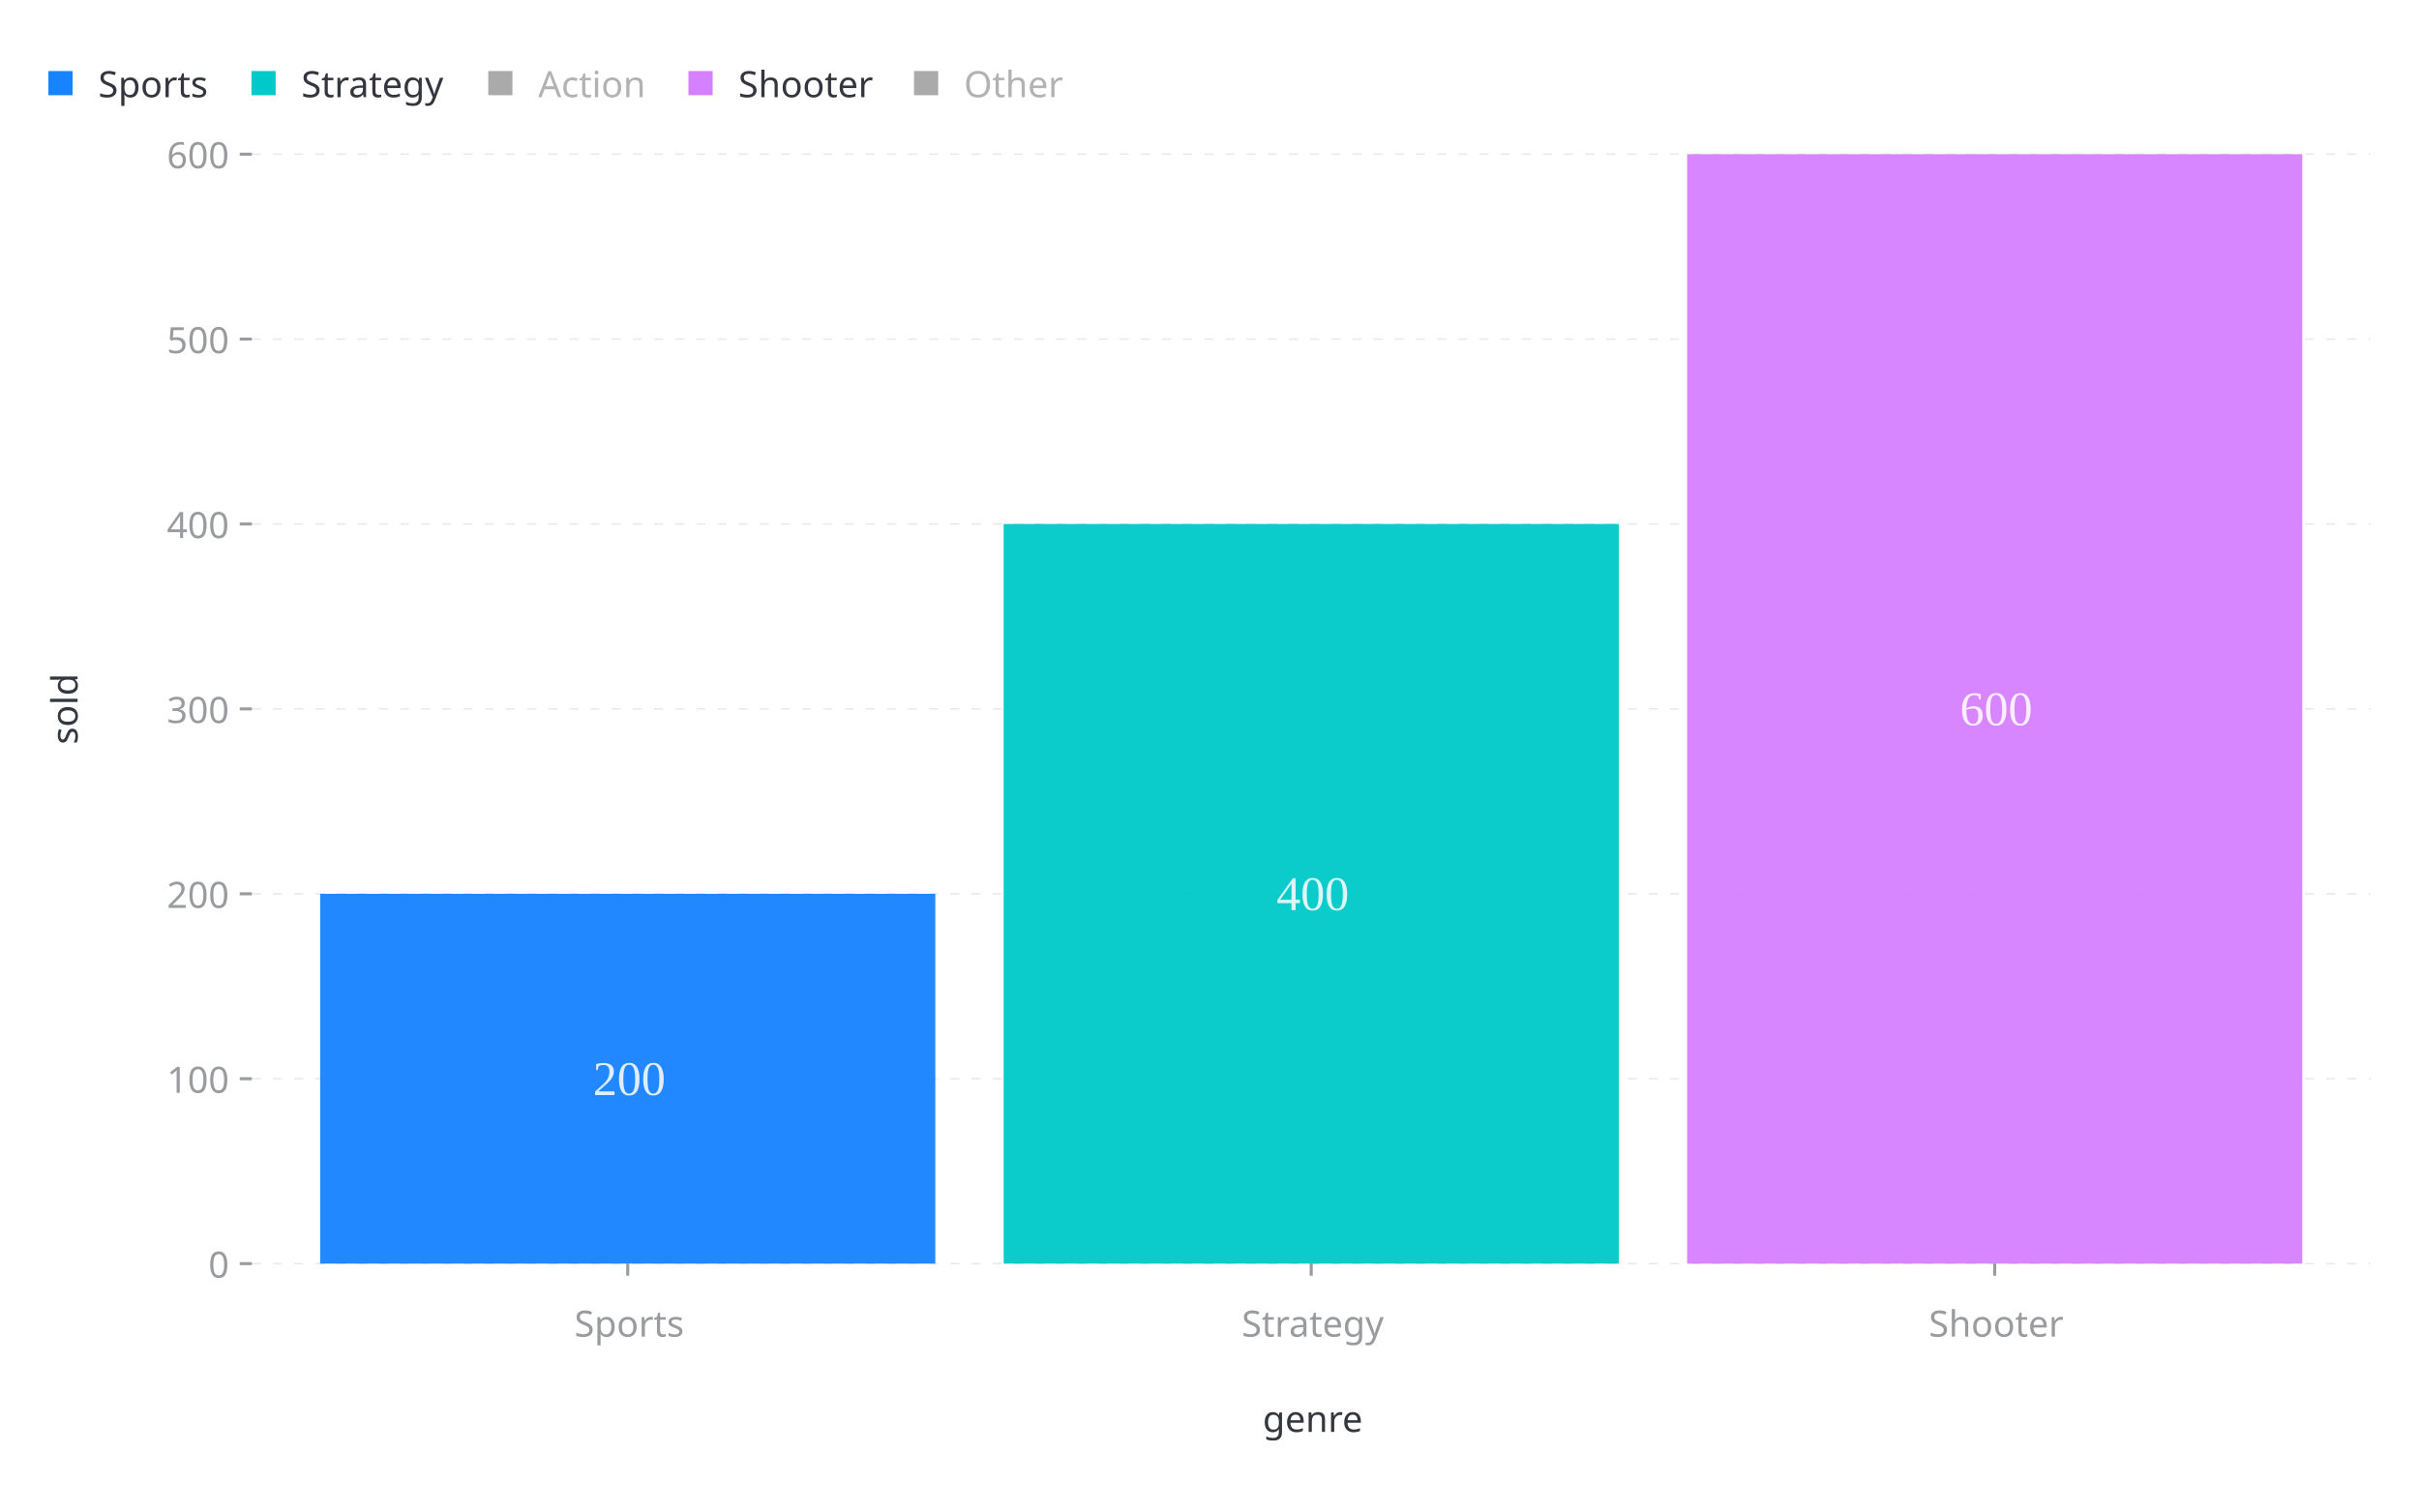
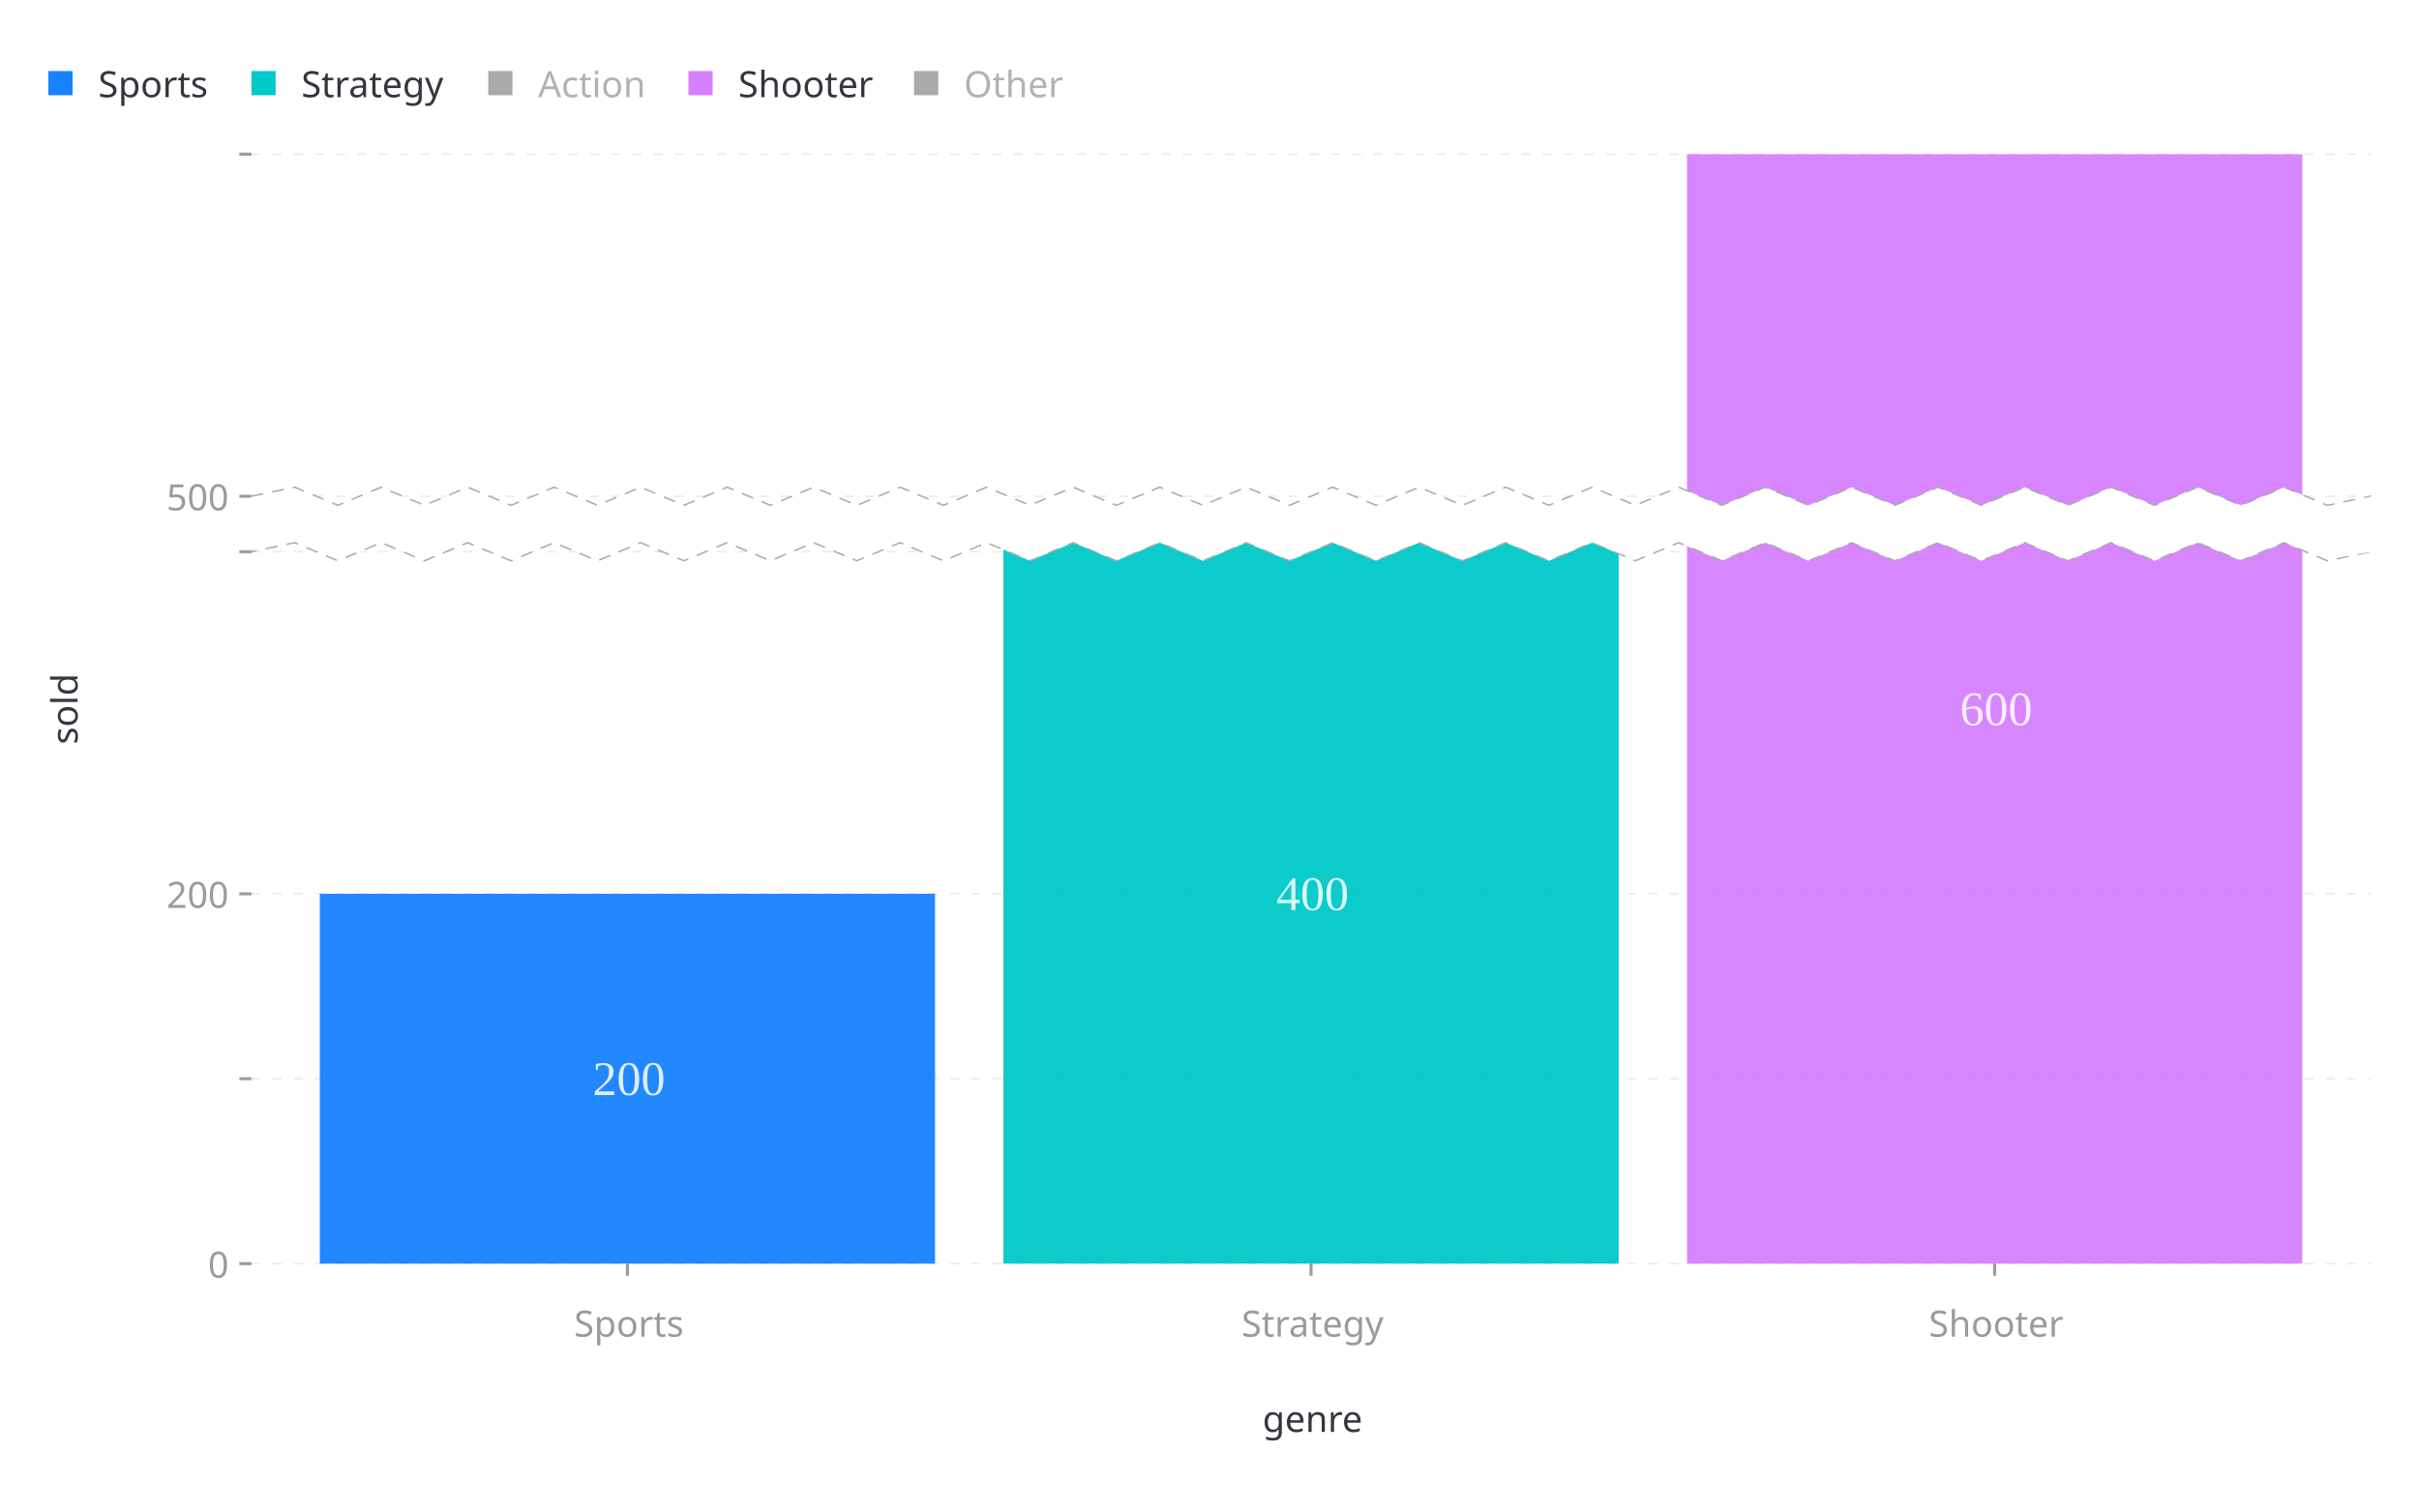
<svg xmlns="http://www.w3.org/2000/svg" width="800" height="500" color-interpolation-filters="sRGB" style="background: transparent;">
  <defs>
    <clipPath id="b" transform="matrix(1 0 0 1 -16 -16)">
      <use href="#a" transform="matrix(1 0 0 1 16 16)" />
    </clipPath>
  </defs>
  <g>
    <g fill="none">
      <g fill="none" class="view">
        <g>
          <path width="800" height="500" x="0" y="0" fill="rgba(0,0,0,0)" d="m0 0 800 0 0 500-800 0z" class="area" />
        </g>
        <g>
          <path width="768" height="468" x="16" y="16" fill="rgba(0,0,0,0)" d="m16 16 768 0 0 468-768 0z" class="area" />
        </g>
        <g>
-           <path width="700.72" height="367" x="83.28" y="51" fill="rgba(0,0,0,0)" d="m83.28 51 700.72 0 0 367-700.72 0z" class="area" />
+           <path width="700.84" height="367" x="83.16" y="51" fill="rgba(0,0,0,0)" d="m83.16 51 700.84 0 0 367-700.84 0z" class="area" />
        </g>
        <g>
-           <path width="700.72" height="367" x="83.28" y="51" fill="rgba(0,0,0,0)" d="m83.28 51 700.72 0 0 367-700.72 0z" class="area" />
+           <path width="700.84" height="367" x="83.16" y="51" fill="rgba(0,0,0,0)" d="m83.16 51 700.84 0 0 367-700.84 0z" class="area" />
        </g>
        <g fill="none" class="component">
          <g fill="none" transform="matrix(1 0 0 1 16 16)">
            <g fill="none" class="legend-category">
              <g fill="none" class="legend-title-group">
                <g fill="none" class="legend-title" />
              </g>
              <g fill="none" class="legend-items-group">
                <g fill="none" class="legend-items">
                  <g fill="none" class="items-navigator">
                    <g fill="none" class="navigator-content-group" clip-path="url(#b)">
                      <g fill="none" class="navigator-play-window">
                        <g fill="none" class="items-item-page">
                          <g fill="none" class="items-item">
                            <g fill="none" class="legend-category-item-background-group">
                              <g>
                                <path width="55.16" height="23" fill="rgba(0,0,0,0)" d="m0 0 55.16 0 0 23-55.16 0z" class="legend-category-item-background" visibility="visible" />
                              </g>
                            </g>
                            <g fill="none" class="legend-category-item-marker-group" transform="matrix(.5 0 0 .5 4 11.5)">
                              <g>
                                <path fill="rgba(23,131,255,1)" stroke-width="0" d="m-8-8 16 0 0 16-16 0Z" class="legend-category-item-marker" visibility="visible" />
                              </g>
                            </g>
                            <g fill="none" class="legend-category-item-label-group" transform="matrix(1 0 0 1 16 11.5)">
                              <g>
                                <text fill="rgba(29,33,41,1)" fill-opacity=".9" stroke-width="1" class="legend-category-item-label" dominant-baseline="central" dx=".5" dy="0" font-family="sans-serif" font-size="12" font-style="normal" font-variant="normal" font-weight="normal" paint-order="stroke" style="transform:translate(0px, 0px);" text-anchor="left" visibility="visible">Sports</text>
                              </g>
                            </g>
                            <g fill="none" class="legend-category-item-value-group" />
                          </g>
                          <g fill="none" class="items-item" transform="matrix(1 0 0 1 67.16 0)">
                            <g fill="none" class="legend-category-item-background-group">
                              <g>
                                <path width="66.32" height="23" fill="rgba(0,0,0,0)" d="m0 0 66.32 0 0 23-66.32 0z" class="legend-category-item-background" visibility="visible" />
                              </g>
                            </g>
                            <g fill="none" class="legend-category-item-marker-group" transform="matrix(.5 0 0 .5 4 11.5)">
                              <g>
                                <path fill="rgba(0,201,201,1)" stroke-width="0" d="m-8-8 16 0 0 16-16 0Z" class="legend-category-item-marker" visibility="visible" />
                              </g>
                            </g>
                            <g fill="none" class="legend-category-item-label-group" transform="matrix(1 0 0 1 16 11.5)">
                              <g>
                                <text fill="rgba(29,33,41,1)" fill-opacity=".9" stroke-width="1" class="legend-category-item-label" dominant-baseline="central" dx=".5" dy="0" font-family="sans-serif" font-size="12" font-style="normal" font-variant="normal" font-weight="normal" paint-order="stroke" style="transform:translate(0px, 0px);" text-anchor="left" visibility="visible">Strategy</text>
                              </g>
                            </g>
                            <g fill="none" class="legend-category-item-value-group" />
                          </g>
                          <g fill="none" class="items-item" transform="matrix(1 0 0 1 145.48 0)">
                            <g fill="none" class="legend-category-item-background-group">
                              <g>
                                <path width="54.2" height="23" fill="rgba(0,0,0,0)" d="m0 0 54.2 0 0 23-54.2 0z" class="legend-category-item-background" visibility="visible" />
                              </g>
                            </g>
                            <g fill="none" class="legend-category-item-marker-group" transform="matrix(.5 0 0 .5 4 11.5)">
                              <g>
                                <path fill="rgba(170,170,170,1)" stroke="rgba(170,170,170,1)" stroke-width="0" d="m-8-8 16 0 0 16-16 0Z" class="legend-category-item-marker" visibility="visible" />
                              </g>
                            </g>
                            <g fill="none" class="legend-category-item-label-group" transform="matrix(1 0 0 1 16 11.5)">
                              <g>
                                <text fill="rgba(170,170,170,1)" fill-opacity=".9" stroke-width="1" class="legend-category-item-label" dominant-baseline="central" dx=".5" dy="0" font-family="sans-serif" font-size="12" font-style="normal" font-variant="normal" font-weight="normal" paint-order="stroke" style="transform:translate(0px, 0px);" text-anchor="left" visibility="visible">Action</text>
                              </g>
                            </g>
                            <g fill="none" class="legend-category-item-value-group" />
                          </g>
                          <g fill="none" class="items-item" transform="matrix(1 0 0 1 211.68 0)">
                            <g fill="none" class="legend-category-item-background-group">
                              <g>
                                <path width="62.6" height="23" fill="rgba(0,0,0,0)" d="m0 0 62.6 0 0 23-62.6 0z" class="legend-category-item-background" visibility="visible" />
                              </g>
                            </g>
                            <g fill="none" class="legend-category-item-marker-group" transform="matrix(.5 0 0 .5 4 11.5)">
                              <g>
                                <path fill="rgba(213,128,255,1)" stroke-width="0" d="m-8-8 16 0 0 16-16 0Z" class="legend-category-item-marker" visibility="visible" />
                              </g>
                            </g>
                            <g fill="none" class="legend-category-item-label-group" transform="matrix(1 0 0 1 16 11.5)">
                              <g>
                                <text fill="rgba(29,33,41,1)" fill-opacity=".9" stroke-width="1" class="legend-category-item-label" dominant-baseline="central" dx=".5" dy="0" font-family="sans-serif" font-size="12" font-style="normal" font-variant="normal" font-weight="normal" paint-order="stroke" style="transform:translate(0px, 0px);" text-anchor="left" visibility="visible">Shooter</text>
                              </g>
                            </g>
                            <g fill="none" class="legend-category-item-value-group" />
                          </g>
                          <g fill="none" class="items-item" transform="matrix(1 0 0 1 286.28 0)">
                            <g fill="none" class="legend-category-item-background-group">
                              <g>
                                <path width="49.76" height="23" fill="rgba(0,0,0,0)" d="m0 0 49.76 0 0 23-49.76 0z" class="legend-category-item-background" visibility="visible" />
                              </g>
                            </g>
                            <g fill="none" class="legend-category-item-marker-group" transform="matrix(.5 0 0 .5 4 11.5)">
                              <g>
                                <path fill="rgba(170,170,170,1)" stroke="rgba(170,170,170,1)" stroke-width="0" d="m-8-8 16 0 0 16-16 0Z" class="legend-category-item-marker" visibility="visible" />
                              </g>
                            </g>
                            <g fill="none" class="legend-category-item-label-group" transform="matrix(1 0 0 1 16 11.5)">
                              <g>
                                <text fill="rgba(170,170,170,1)" fill-opacity=".9" stroke-width="1" class="legend-category-item-label" dominant-baseline="central" dx=".5" dy="0" font-family="sans-serif" font-size="12" font-style="normal" font-variant="normal" font-weight="normal" paint-order="stroke" style="transform:translate(0px, 0px);" text-anchor="left" visibility="visible">Other</text>
                              </g>
                            </g>
                            <g fill="none" class="legend-category-item-value-group" />
                          </g>
                        </g>
                      </g>
                    </g>
                    <g fill="none" class="navigator-controller" />
                    <g>
                      <path id="a" width="336.04" height="23" fill="none" d="m0 0 336.04 0 0 23-336.04 0z" class="navigator-clip-path" />
                    </g>
                  </g>
                </g>
              </g>
            </g>
          </g>
        </g>
        <g fill="none" class="component">
          <g fill="none" class="axis">
            <g fill="none" class="axis-grid-group" />
            <g fill="none" class="axis-main-group">
              <g fill="none" class="axis-line-group">
                <g>
-                   <line x1="83.28" x2="784" y1="418" y2="418" fill="none" stroke="rgba(29,33,41,1)" stroke-opacity=".45" stroke-width=".5" class="axis-line axis-line" opacity="0" />
+                   <line x1="83.16" x2="784" y1="418" y2="418" fill="none" stroke="rgba(29,33,41,1)" stroke-opacity=".45" stroke-width=".5" class="axis-line axis-line" opacity="0" />
                </g>
              </g>
              <g fill="none" class="axis-tick-group">
-                 <g fill="none" class="axis-tick" transform="matrix(1 0 0 1 207.6013 418)">
+                 <g fill="none" class="axis-tick" transform="matrix(1 0 0 1 207.5026 418)">
                  <g>
                    <line x1="0" x2="0" y1="0" y2="4" fill="none" stroke="rgba(29,33,41,1)" stroke-width="1" class="axis-tick-item" opacity=".45" />
                  </g>
                </g>
-                 <g fill="none" class="axis-tick" transform="matrix(1 0 0 1 433.64 418)">
+                 <g fill="none" class="axis-tick" transform="matrix(1 0 0 1 433.58 418)">
                  <g>
                    <line x1="0" x2="0" y1="0" y2="4" fill="none" stroke="rgba(29,33,41,1)" stroke-width="1" class="axis-tick-item" opacity=".45" />
                  </g>
                </g>
-                 <g fill="none" class="axis-tick" transform="matrix(1 0 0 1 659.6787 418)">
+                 <g fill="none" class="axis-tick" transform="matrix(1 0 0 1 659.6574 418)">
                  <g>
                    <line x1="0" x2="0" y1="0" y2="4" fill="none" stroke="rgba(29,33,41,1)" stroke-width="1" class="axis-tick-item" opacity=".45" />
                  </g>
                </g>
              </g>
              <g fill="none" class="axis-label-group">
-                 <g fill="none" class="axis-label" transform="matrix(1 0 0 1 207.6013 426)">
+                 <g fill="none" class="axis-label" transform="matrix(1 0 0 1 207.5026 426)">
                  <g>
                    <text fill="rgba(29,33,41,1)" stroke-width="1" class="axis-label-item" dominant-baseline="central" dx=".5" dy="11.5" font-family="sans-serif" font-size="12" font-style="normal" font-variant="normal" font-weight="normal" opacity=".45" paint-order="stroke" style="transform:translate(0px, 0px);" text-anchor="middle" visibility="visible">Sports</text>
                  </g>
                </g>
-                 <g fill="none" class="axis-label" transform="matrix(1 0 0 1 433.64 426)">
+                 <g fill="none" class="axis-label" transform="matrix(1 0 0 1 433.58 426)">
                  <g>
                    <text fill="rgba(29,33,41,1)" stroke-width="1" class="axis-label-item" dominant-baseline="central" dx=".5" dy="11.5" font-family="sans-serif" font-size="12" font-style="normal" font-variant="normal" font-weight="normal" opacity=".45" paint-order="stroke" style="transform:translate(0px, 0px);" text-anchor="middle" visibility="visible">Strategy</text>
                  </g>
                </g>
-                 <g fill="none" class="axis-label" transform="matrix(1 0 0 1 659.6787 426)">
+                 <g fill="none" class="axis-label" transform="matrix(1 0 0 1 659.6574 426)">
                  <g>
                    <text fill="rgba(29,33,41,1)" stroke-width="1" class="axis-label-item" dominant-baseline="central" dx=".5" dy="11.5" font-family="sans-serif" font-size="12" font-style="normal" font-variant="normal" font-weight="normal" opacity=".45" paint-order="stroke" style="transform:translate(0px, 0px);" text-anchor="middle" visibility="visible">Shooter</text>
                  </g>
                </g>
              </g>
            </g>
-             <g fill="none" class="axis-title-group" transform="matrix(1 0 0 1 433.64 472.5)">
+             <g fill="none" class="axis-title-group" transform="matrix(1 0 0 1 433.58 472.5)">
              <g transform="matrix(1 0 0 1 0 8)">
                <text fill="rgba(29,33,41,1)" stroke-width="1" class="axis-title" dominant-baseline="central" dx=".5" dy="-11.5" font-family="sans-serif" font-size="12" font-style="normal" font-variant="normal" font-weight="normal" opacity=".9" paint-order="stroke" style="transform:translate(0px, 0px);" text-anchor="middle">genre</text>
              </g>
            </g>
          </g>
        </g>
        <g fill="none" class="component">
          <g fill="none" class="axis">
            <g fill="none" class="axis-grid-group">
              <g fill="none" class="axis-grid">
                <g fill="none" class="grid-line-group">
                  <g>
-                     <path fill="none" stroke="rgba(29,33,41,1)" stroke-dasharray="3,4" stroke-opacity=".1" stroke-width=".5" d="m83.28 418 700.72 0" class="grid-line" />
-                   </g>
-                   <g>
-                     <path fill="none" stroke="rgba(29,33,41,1)" stroke-dasharray="3,4" stroke-opacity=".1" stroke-width=".5" d="m83.28 356.833 700.72 0" class="grid-line" />
-                   </g>
-                   <g>
-                     <path fill="none" stroke="rgba(29,33,41,1)" stroke-dasharray="3,4" stroke-opacity=".1" stroke-width=".5" d="m83.28 295.667 700.72 0" class="grid-line" />
-                   </g>
-                   <g>
-                     <path fill="none" stroke="rgba(29,33,41,1)" stroke-dasharray="3,4" stroke-opacity=".1" stroke-width=".5" d="m83.28 234.5 700.72 0" class="grid-line" />
-                   </g>
-                   <g>
-                     <path fill="none" stroke="rgba(29,33,41,1)" stroke-dasharray="3,4" stroke-opacity=".1" stroke-width=".5" d="m83.28 173.333 700.72 0" class="grid-line" />
-                   </g>
-                   <g>
-                     <path fill="none" stroke="rgba(29,33,41,1)" stroke-dasharray="3,4" stroke-opacity=".1" stroke-width=".5" d="m83.28 112.167 700.72 0" class="grid-line" />
-                   </g>
-                   <g>
-                     <path fill="none" stroke="rgba(29,33,41,1)" stroke-dasharray="3,4" stroke-opacity=".1" stroke-width=".5" d="m83.28 51 700.72 0" class="grid-line" />
+                     <path fill="none" stroke="rgba(29,33,41,1)" stroke-dasharray="3,4" stroke-opacity=".1" stroke-width=".5" d="m83.16 418 700.84 0" class="grid-line" />
+                   </g>
+                   <g>
+                     <path fill="none" stroke="rgba(29,33,41,1)" stroke-dasharray="3,4" stroke-opacity=".1" stroke-width=".5" d="m83.16 356.833 700.84 0" class="grid-line" />
+                   </g>
+                   <g>
+                     <path fill="none" stroke="rgba(29,33,41,1)" stroke-dasharray="3,4" stroke-opacity=".1" stroke-width=".5" d="m83.16 295.667 700.84 0" class="grid-line" />
+                   </g>
+                   <g>
+                     <path fill="none" stroke="rgba(29,33,41,1)" stroke-dasharray="3,4" stroke-opacity=".1" stroke-width=".5" d="m83.16 182.508 700.84 0" class="grid-line" />
+                   </g>
+                   <g>
+                     <path fill="none" stroke="rgba(29,33,41,1)" stroke-dasharray="3,4" stroke-opacity=".1" stroke-width=".5" d="m83.16 164.158 700.84 0" class="grid-line" />
+                   </g>
+                   <g>
+                     <path fill="none" stroke="rgba(29,33,41,1)" stroke-dasharray="3,4" stroke-opacity=".1" stroke-width=".5" d="m83.16 51 700.84 0" class="grid-line" />
                  </g>
                </g>
                <g fill="none" class="grid-region-group" />
              </g>
            </g>
            <g fill="none" class="axis-main-group">
              <g fill="none" class="axis-line-group">
                <g>
-                   <line x1="83.28" x2="83.28" y1="418" y2="51" fill="none" stroke="rgba(29,33,41,1)" stroke-opacity=".45" stroke-width=".5" class="axis-line axis-line" opacity="0" />
+                   <line x1="83.16" x2="83.16" y1="418" y2="51" fill="none" stroke="rgba(29,33,41,1)" stroke-opacity=".45" stroke-width=".5" class="axis-line axis-line" opacity="0" />
                </g>
              </g>
              <g fill="none" class="axis-tick-group">
-                 <g fill="none" class="axis-tick" transform="matrix(1 0 0 1 83.28 418)">
-                   <g>
-                     <line x1="0" x2="-4" y1="0" y2="0" fill="none" stroke="rgba(29,33,41,1)" stroke-width="1" class="axis-tick-item" opacity=".45" />
-                   </g>
-                 </g>
-                 <g fill="none" class="axis-tick" transform="matrix(1 0 0 1 83.28 356.8333)">
-                   <g>
-                     <line x1="0" x2="-4" y1="0" y2="0" fill="none" stroke="rgba(29,33,41,1)" stroke-width="1" class="axis-tick-item" opacity=".45" />
-                   </g>
-                 </g>
-                 <g fill="none" class="axis-tick" transform="matrix(1 0 0 1 83.28 295.6667)">
-                   <g>
-                     <line x1="0" x2="-4" y1="0" y2="0" fill="none" stroke="rgba(29,33,41,1)" stroke-width="1" class="axis-tick-item" opacity=".45" />
-                   </g>
-                 </g>
-                 <g fill="none" class="axis-tick" transform="matrix(1 0 0 1 83.28 234.5)">
-                   <g>
-                     <line x1="0" x2="-4" y1="0" y2="0" fill="none" stroke="rgba(29,33,41,1)" stroke-width="1" class="axis-tick-item" opacity=".45" />
-                   </g>
-                 </g>
-                 <g fill="none" class="axis-tick" transform="matrix(1 0 0 1 83.28 173.3333)">
-                   <g>
-                     <line x1="0" x2="-4" y1="0" y2="0" fill="none" stroke="rgba(29,33,41,1)" stroke-width="1" class="axis-tick-item" opacity=".45" />
-                   </g>
-                 </g>
-                 <g fill="none" class="axis-tick" transform="matrix(1 0 0 1 83.28 112.1667)">
-                   <g>
-                     <line x1="0" x2="-4" y1="0" y2="0" fill="none" stroke="rgba(29,33,41,1)" stroke-width="1" class="axis-tick-item" opacity=".45" />
-                   </g>
-                 </g>
-                 <g fill="none" class="axis-tick" transform="matrix(1 0 0 1 83.28 51)">
+                 <g fill="none" class="axis-tick" transform="matrix(1 0 0 1 83.16 418)">
+                   <g>
+                     <line x1="0" x2="-4" y1="0" y2="0" fill="none" stroke="rgba(29,33,41,1)" stroke-width="1" class="axis-tick-item" opacity=".45" />
+                   </g>
+                 </g>
+                 <g fill="none" class="axis-tick" transform="matrix(1 0 0 1 83.16 356.8333)">
+                   <g>
+                     <line x1="0" x2="-4" y1="0" y2="0" fill="none" stroke="rgba(29,33,41,1)" stroke-width="1" class="axis-tick-item" opacity=".45" />
+                   </g>
+                 </g>
+                 <g fill="none" class="axis-tick" transform="matrix(1 0 0 1 83.16 295.6667)">
+                   <g>
+                     <line x1="0" x2="-4" y1="0" y2="0" fill="none" stroke="rgba(29,33,41,1)" stroke-width="1" class="axis-tick-item" opacity=".45" />
+                   </g>
+                 </g>
+                 <g fill="none" class="axis-tick" transform="matrix(1 0 0 1 83.16 182.5083)">
+                   <g>
+                     <line x1="0" x2="-4" y1="0" y2="0" fill="none" stroke="rgba(29,33,41,1)" stroke-width="1" class="axis-tick-item" opacity=".45" />
+                   </g>
+                 </g>
+                 <g fill="none" class="axis-tick" transform="matrix(1 0 0 1 83.16 164.1583)">
+                   <g>
+                     <line x1="0" x2="-4" y1="0" y2="0" fill="none" stroke="rgba(29,33,41,1)" stroke-width="1" class="axis-tick-item" opacity=".45" />
+                   </g>
+                 </g>
+                 <g fill="none" class="axis-tick" transform="matrix(1 0 0 1 83.16 51)">
                  <g>
                    <line x1="0" x2="-4" y1="0" y2="0" fill="none" stroke="rgba(29,33,41,1)" stroke-width="1" class="axis-tick-item" opacity=".45" />
                  </g>
                </g>
              </g>
              <g fill="none" class="axis-label-group">
-                 <g fill="none" class="axis-label" transform="matrix(1 0 0 1 75.28 418)">
+                 <g fill="none" class="axis-label" transform="matrix(1 0 0 1 75.16 418)">
                  <g>
                    <text fill="rgba(29,33,41,1)" stroke-width="1" class="axis-label-item" dominant-baseline="central" dx=".5" dy="0" font-family="sans-serif" font-size="12" font-style="normal" font-variant="normal" font-weight="normal" opacity=".45" paint-order="stroke" style="transform:translate(0px, 0px);" text-anchor="end" visibility="visible">0</text>
                  </g>
                </g>
-                 <g fill="none" class="axis-label" transform="matrix(1 0 0 1 75.28 356.8333)">
-                   <g>
-                     <text fill="rgba(29,33,41,1)" stroke-width="1" class="axis-label-item" dominant-baseline="central" dx=".5" dy="0" font-family="sans-serif" font-size="12" font-style="normal" font-variant="normal" font-weight="normal" opacity=".45" paint-order="stroke" style="transform:translate(0px, 0px);" text-anchor="end" visibility="visible">100</text>
-                   </g>
-                 </g>
-                 <g fill="none" class="axis-label" transform="matrix(1 0 0 1 75.28 295.6667)">
+                 <g fill="none" class="axis-label" transform="matrix(1 0 0 1 75.16 356.8333)">
+                   <g>
+                     <text fill="rgba(29,33,41,1)" stroke-width="1" class="axis-label-item" dominant-baseline="central" dx=".5" dy="0" font-family="sans-serif" font-size="12" font-style="normal" font-variant="normal" font-weight="normal" opacity=".45" paint-order="stroke" style="transform:translate(0px, 0px);" text-anchor="end" visibility="hidden">100</text>
+                   </g>
+                 </g>
+                 <g fill="none" class="axis-label" transform="matrix(1 0 0 1 75.16 295.6667)">
                  <g>
                    <text fill="rgba(29,33,41,1)" stroke-width="1" class="axis-label-item" dominant-baseline="central" dx=".5" dy="0" font-family="sans-serif" font-size="12" font-style="normal" font-variant="normal" font-weight="normal" opacity=".45" paint-order="stroke" style="transform:translate(0px, 0px);" text-anchor="end" visibility="visible">200</text>
                  </g>
                </g>
-                 <g fill="none" class="axis-label" transform="matrix(1 0 0 1 75.28 234.5)">
-                   <g>
-                     <text fill="rgba(29,33,41,1)" stroke-width="1" class="axis-label-item" dominant-baseline="central" dx=".5" dy="0" font-family="sans-serif" font-size="12" font-style="normal" font-variant="normal" font-weight="normal" opacity=".45" paint-order="stroke" style="transform:translate(0px, 0px);" text-anchor="end" visibility="visible">300</text>
-                   </g>
-                 </g>
-                 <g fill="none" class="axis-label" transform="matrix(1 0 0 1 75.28 173.3333)">
-                   <g>
-                     <text fill="rgba(29,33,41,1)" stroke-width="1" class="axis-label-item" dominant-baseline="central" dx=".5" dy="0" font-family="sans-serif" font-size="12" font-style="normal" font-variant="normal" font-weight="normal" opacity=".45" paint-order="stroke" style="transform:translate(0px, 0px);" text-anchor="end" visibility="visible">400</text>
-                   </g>
-                 </g>
-                 <g fill="none" class="axis-label" transform="matrix(1 0 0 1 75.28 112.1667)">
+                 <g fill="none" class="axis-label" transform="matrix(1 0 0 1 75.16 182.5083)">
+                   <g>
+                     <text fill="rgba(29,33,41,1)" stroke-width="1" class="axis-label-item" dominant-baseline="central" dx=".5" dy="0" font-family="sans-serif" font-size="12" font-style="normal" font-variant="normal" font-weight="normal" opacity=".45" paint-order="stroke" style="transform:translate(0px, 0px);" text-anchor="end" visibility="hidden">300</text>
+                   </g>
+                 </g>
+                 <g fill="none" class="axis-label" transform="matrix(1 0 0 1 75.16 164.1583)">
                  <g>
                    <text fill="rgba(29,33,41,1)" stroke-width="1" class="axis-label-item" dominant-baseline="central" dx=".5" dy="0" font-family="sans-serif" font-size="12" font-style="normal" font-variant="normal" font-weight="normal" opacity=".45" paint-order="stroke" style="transform:translate(0px, 0px);" text-anchor="end" visibility="visible">500</text>
                  </g>
                </g>
-                 <g fill="none" class="axis-label" transform="matrix(1 0 0 1 75.28 51)">
-                   <g>
-                     <text fill="rgba(29,33,41,1)" stroke-width="1" class="axis-label-item" dominant-baseline="central" dx=".5" dy="0" font-family="sans-serif" font-size="12" font-style="normal" font-variant="normal" font-weight="normal" opacity=".45" paint-order="stroke" style="transform:translate(0px, 0px);" text-anchor="end" visibility="visible">600</text>
+                 <g fill="none" class="axis-label" transform="matrix(1 0 0 1 75.16 51)">
+                   <g>
+                     <text fill="rgba(29,33,41,1)" stroke-width="1" class="axis-label-item" dominant-baseline="central" dx=".5" dy="0" font-family="sans-serif" font-size="12" font-style="normal" font-variant="normal" font-weight="normal" opacity=".45" paint-order="stroke" style="transform:translate(0px, 0px);" text-anchor="end" visibility="hidden">600</text>
                  </g>
                </g>
              </g>
            </g>
            <g fill="none" class="axis-title-group" transform="matrix(1 0 0 1 28.5 234.5)">
              <g transform="matrix(0 -1 1 0 -7.5 .5)">
                <text fill="rgba(29,33,41,1)" stroke-width="1" class="axis-title" dominant-baseline="central" dx=".5" dy="0" font-family="sans-serif" font-size="12" font-style="normal" font-variant="normal" font-weight="normal" opacity=".9" paint-order="stroke" style="transform:translate(0px, 0px);" text-anchor="middle">sold</text>
              </g>
            </g>
          </g>
        </g>
-         <g transform="matrix(1 0 0 1 83.28 51)">
-           <path width="700.72" height="367" fill="rgba(0,0,0,0)" d="m0 0 700.72 0 0 367-700.72 0z" class="plot" />
+         <g transform="matrix(1 0 0 1 83.16 51)">
+           <path width="700.84" height="367" fill="rgba(0,0,0,0)" d="m0 0 700.84 0 0 367-700.84 0z" class="plot" />
          <g fill="none" class="main-layer">
            <g>
-               <path width="203.435" height="122.333" x="22.604" y="244.667" fill="rgba(23,131,255,1)" fill-opacity=".95" stroke="rgba(23,131,255,1)" stroke-width="0" d="m22.604 244.667 203.435 0 0 122.333-203.435 0z" class="element" />
-             </g>
-             <g>
-               <path width="203.435" height="244.667" x="248.643" y="122.333" fill="rgba(0,201,201,1)" fill-opacity=".95" stroke="rgba(0,201,201,1)" stroke-width="0" d="m248.643 122.333 203.435 0 0 244.667-203.435 0z" class="element" />
-             </g>
-             <g>
-               <path width="203.435" height="367" x="474.681" y="0" fill="rgba(213,128,255,1)" fill-opacity=".95" stroke="rgba(213,128,255,1)" stroke-width="0" d="m474.681 0 203.435 0 0 367-203.435 0z" class="element" />
+               <path width="203.47" height="122.333" x="22.608" y="244.667" fill="rgba(23,131,255,1)" fill-opacity=".95" stroke="rgba(23,131,255,1)" stroke-width="0" d="m22.608 244.667 203.47 0 0 122.333-203.47 0z" class="element" />
+             </g>
+             <g>
+               <path width="203.47" height="244.667" x="248.685" y="122.333" fill="rgba(0,201,201,1)" fill-opacity=".95" stroke="rgba(0,201,201,1)" stroke-width="0" d="m248.685 122.333 203.47 0 0 244.667-203.47 0z" class="element" />
+             </g>
+             <g>
+               <path width="203.47" height="367" x="474.763" y="0" fill="rgba(213,128,255,1)" fill-opacity=".95" stroke="rgba(213,128,255,1)" stroke-width="0" d="m474.763 0 203.47 0 0 367-203.47 0z" class="element" />
            </g>
          </g>
          <g fill="none" class="label-layer">
-             <g fill="none" class="label" transform="matrix(1 0 0 1 124.3213 305.8333)">
+             <g fill="none" class="label" transform="matrix(1 0 0 1 124.3426 305.8333)">
              <g>
                <path width="31.4" height="31" x="-15.2" y="-15.5" fill="none" d="m-15.2-15.5 31.4 0 0 31-31.4 0z" />
              </g>
              <g>
                <text fill="rgba(255,255,255,1)" fill-opacity=".85" dominant-baseline="central" dx=".5" dy="0" font-size="16" font-weight="normal" paint-order="stroke" style="transform:translate(0px, 0px);" text-anchor="middle">200</text>
              </g>
              <g>
                <path fill="none" d="m0 0 0 0" />
              </g>
            </g>
-             <g fill="none" class="label" transform="matrix(1 0 0 1 350.36 244.6667)">
+             <g fill="none" class="label" transform="matrix(1 0 0 1 350.42 244.6667)">
              <g>
                <path width="32.04" height="31" x="-15.52" y="-15.5" fill="none" d="m-15.52-15.5 32.04 0 0 31-32.04 0z" />
              </g>
              <g>
                <text fill="rgba(255,255,255,1)" fill-opacity=".85" dominant-baseline="central" dx=".5" dy="0" font-size="16" font-weight="normal" paint-order="stroke" style="transform:translate(0px, 0px);" text-anchor="middle">400</text>
              </g>
              <g>
                <path fill="none" d="m0 0 0 0" />
              </g>
            </g>
-             <g fill="none" class="label" transform="matrix(1 0 0 1 576.3987 183.5)">
+             <g fill="none" class="label" transform="matrix(1 0 0 1 576.4974 183.5)">
              <g>
                <path width="31.88" height="31" x="-15.44" y="-15.5" fill="none" d="m-15.44-15.5 31.88 0 0 31-31.88 0z" />
              </g>
              <g>
                <text fill="rgba(255,255,255,1)" fill-opacity=".85" dominant-baseline="central" dx=".5" dy="0" font-size="16" font-weight="normal" paint-order="stroke" style="transform:translate(0px, 0px);" text-anchor="middle">600</text>
              </g>
              <g>
                <path fill="none" d="m0 0 0 0" />
              </g>
            </g>
          </g>
-           <g fill="none" class="axis-breaks" />
-           <g fill="none" class="axis-breaks" />
+           <g fill="none" class="axis-breaks">
+             <g>
+               <path fill="rgba(255,255,255,1)" stroke="rgba(170,170,170,1)" stroke-dasharray="4,3" stroke-width=".5" d="m0 113.158 14.303-3 14.303 6 14.303-6 14.303 6 14.303-6 14.303 6 14.303-6 14.303 6 14.303-6 14.303 6 14.303-6 14.303 6 14.303-6 14.303 6 14.303-6 14.303 6 14.303-6 14.303 6 14.303-6 14.303 6 14.303-6 14.303 6 14.303-6 14.303 6 14.303-6 14.303 6 14.303-6 14.303 6 14.303-6 14.303 6 14.303-6 14.303 6 14.303-6 14.303 6 14.303-6 14.303 6 14.303-6 14.303 6 14.303-6 14.303 6 14.303-6 14.303 6 14.303-6 14.303 6 14.303-6 14.303 6 14.303-6 14.303 6 14.303-3 0 18.35 0 0-14.303 3-14.303-6-14.303 6-14.303-6-14.303 6-14.303-6-14.303 6-14.303-6-14.303 6-14.303-6-14.303 6-14.303-6-14.303 6-14.303-6-14.303 6-14.303-6-14.303 6-14.303-6-14.303 6-14.303-6-14.303 6-14.303-6-14.303 6-14.303-6-14.303 6-14.303-6-14.303 6-14.303-6-14.303 6-14.303-6-14.303 6-14.303-6-14.303 6-14.303-6-14.303 6-14.303-6-14.303 6-14.303-6-14.303 6-14.303-6-14.303 6-14.303-6-14.303 6-14.303-6-14.303 6-14.303-6-14.303 6-14.303-6-14.303 3Z" />
+             </g>
+             <g>
+               <path fill="rgba(255,255,255,1)" stroke="rgba(170,170,170,1)" stroke-dasharray="4,3" stroke-width="0" d="m-.5 113.658 14.803-3 14.303 6 14.303-6 14.303 6 14.303-6 14.303 6 14.303-6 14.303 6 14.303-6 14.303 6 14.303-6 14.303 6 14.303-6 14.303 6 14.303-6 14.303 6 14.303-6 14.303 6 14.303-6 14.303 6 14.303-6 14.303 6 14.303-6 14.303 6 14.303-6 14.303 6 14.303-6 14.303 6 14.303-6 14.303 6 14.303-6 14.303 6 14.303-6 14.303 6 14.303-6 14.303 6 14.303-6 14.303 6 14.303-6 14.303 6 14.303-6 14.303 6 14.303-6 14.303 6 14.303-6 14.303 6 14.303-6 14.303 6 14.803-3.5 0 17.85 0 .5-14.803 2.5-14.303-6-14.303 6-14.303-6-14.303 6-14.303-6-14.303 6-14.303-6-14.303 6-14.303-6-14.303 6-14.303-6-14.303 6-14.303-6-14.303 6-14.303-6-14.303 6-14.303-6-14.303 6-14.303-6-14.303 6-14.303-6-14.303 6-14.303-6-14.303 6-14.303-6-14.303 6-14.303-6-14.303 6-14.303-6-14.303 6-14.303-6-14.303 6-14.303-6-14.303 6-14.303-6-14.303 6-14.303-6-14.303 6-14.303-6-14.303 6-14.303-6-14.303 6-14.303-6-14.303 6-14.303-6-14.303 6-14.303-6-14.803 3Z" />
+             </g>
+           </g>
        </g>
      </g>
    </g>
  </g>
</svg>
